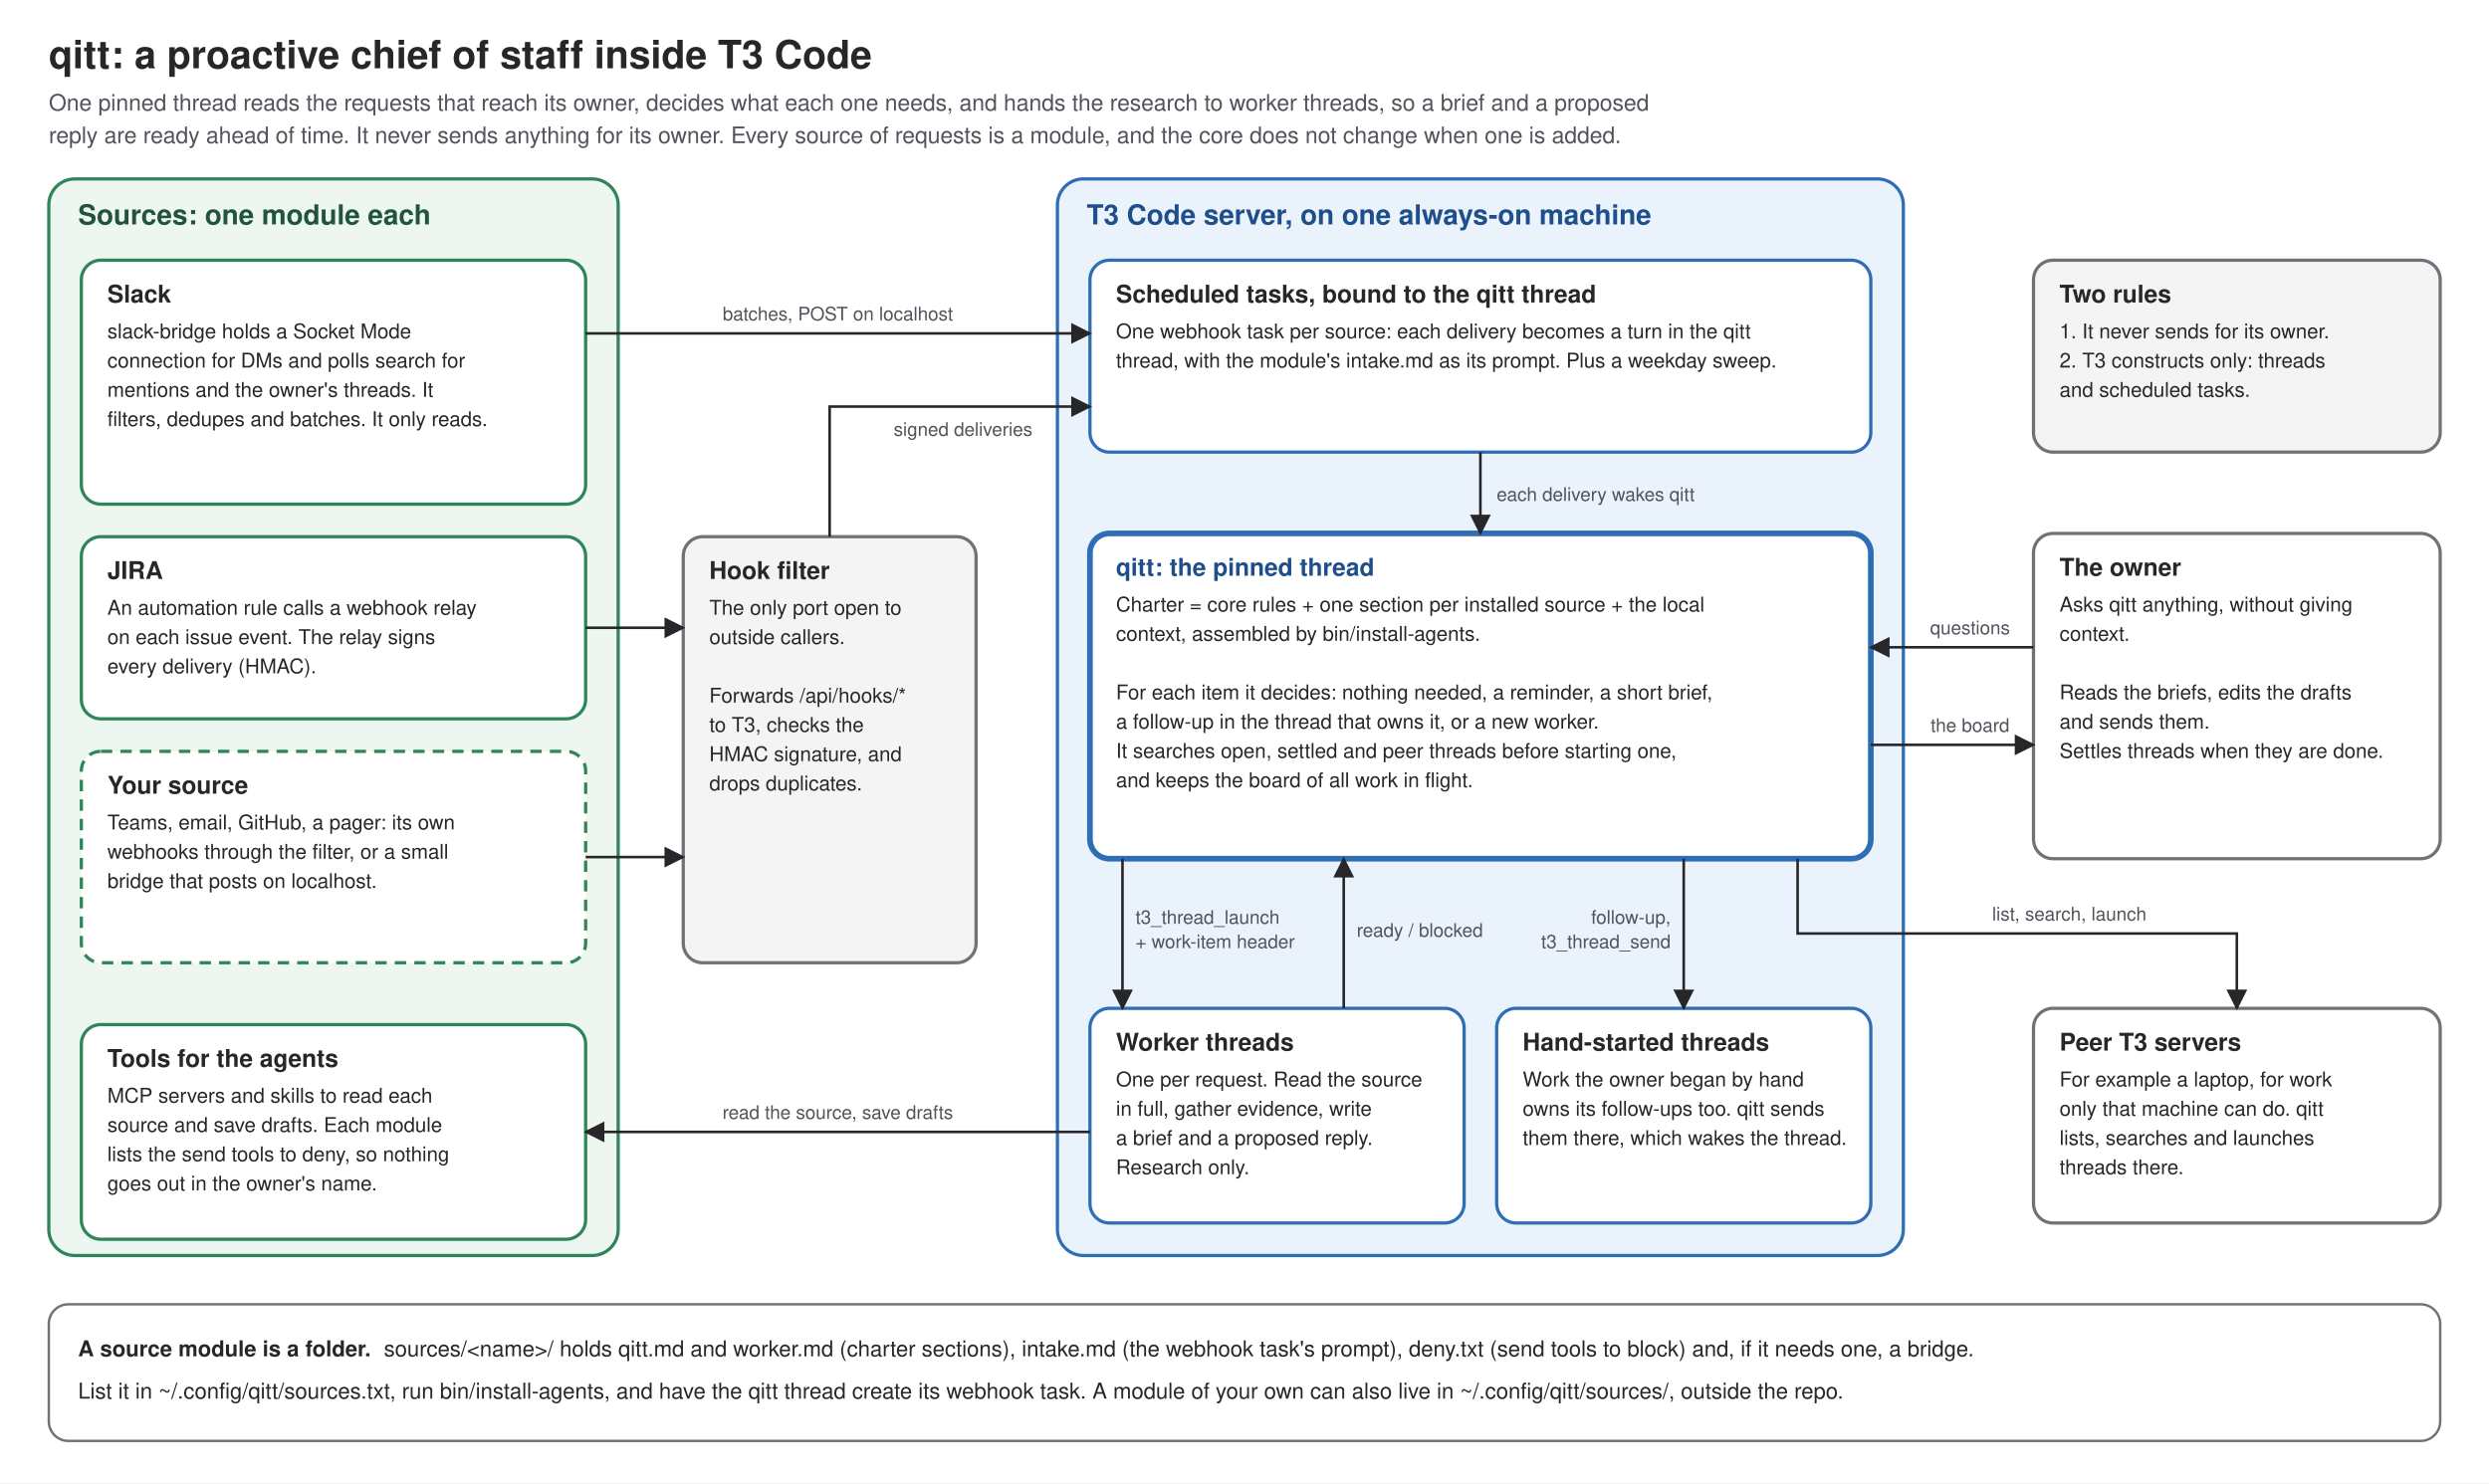
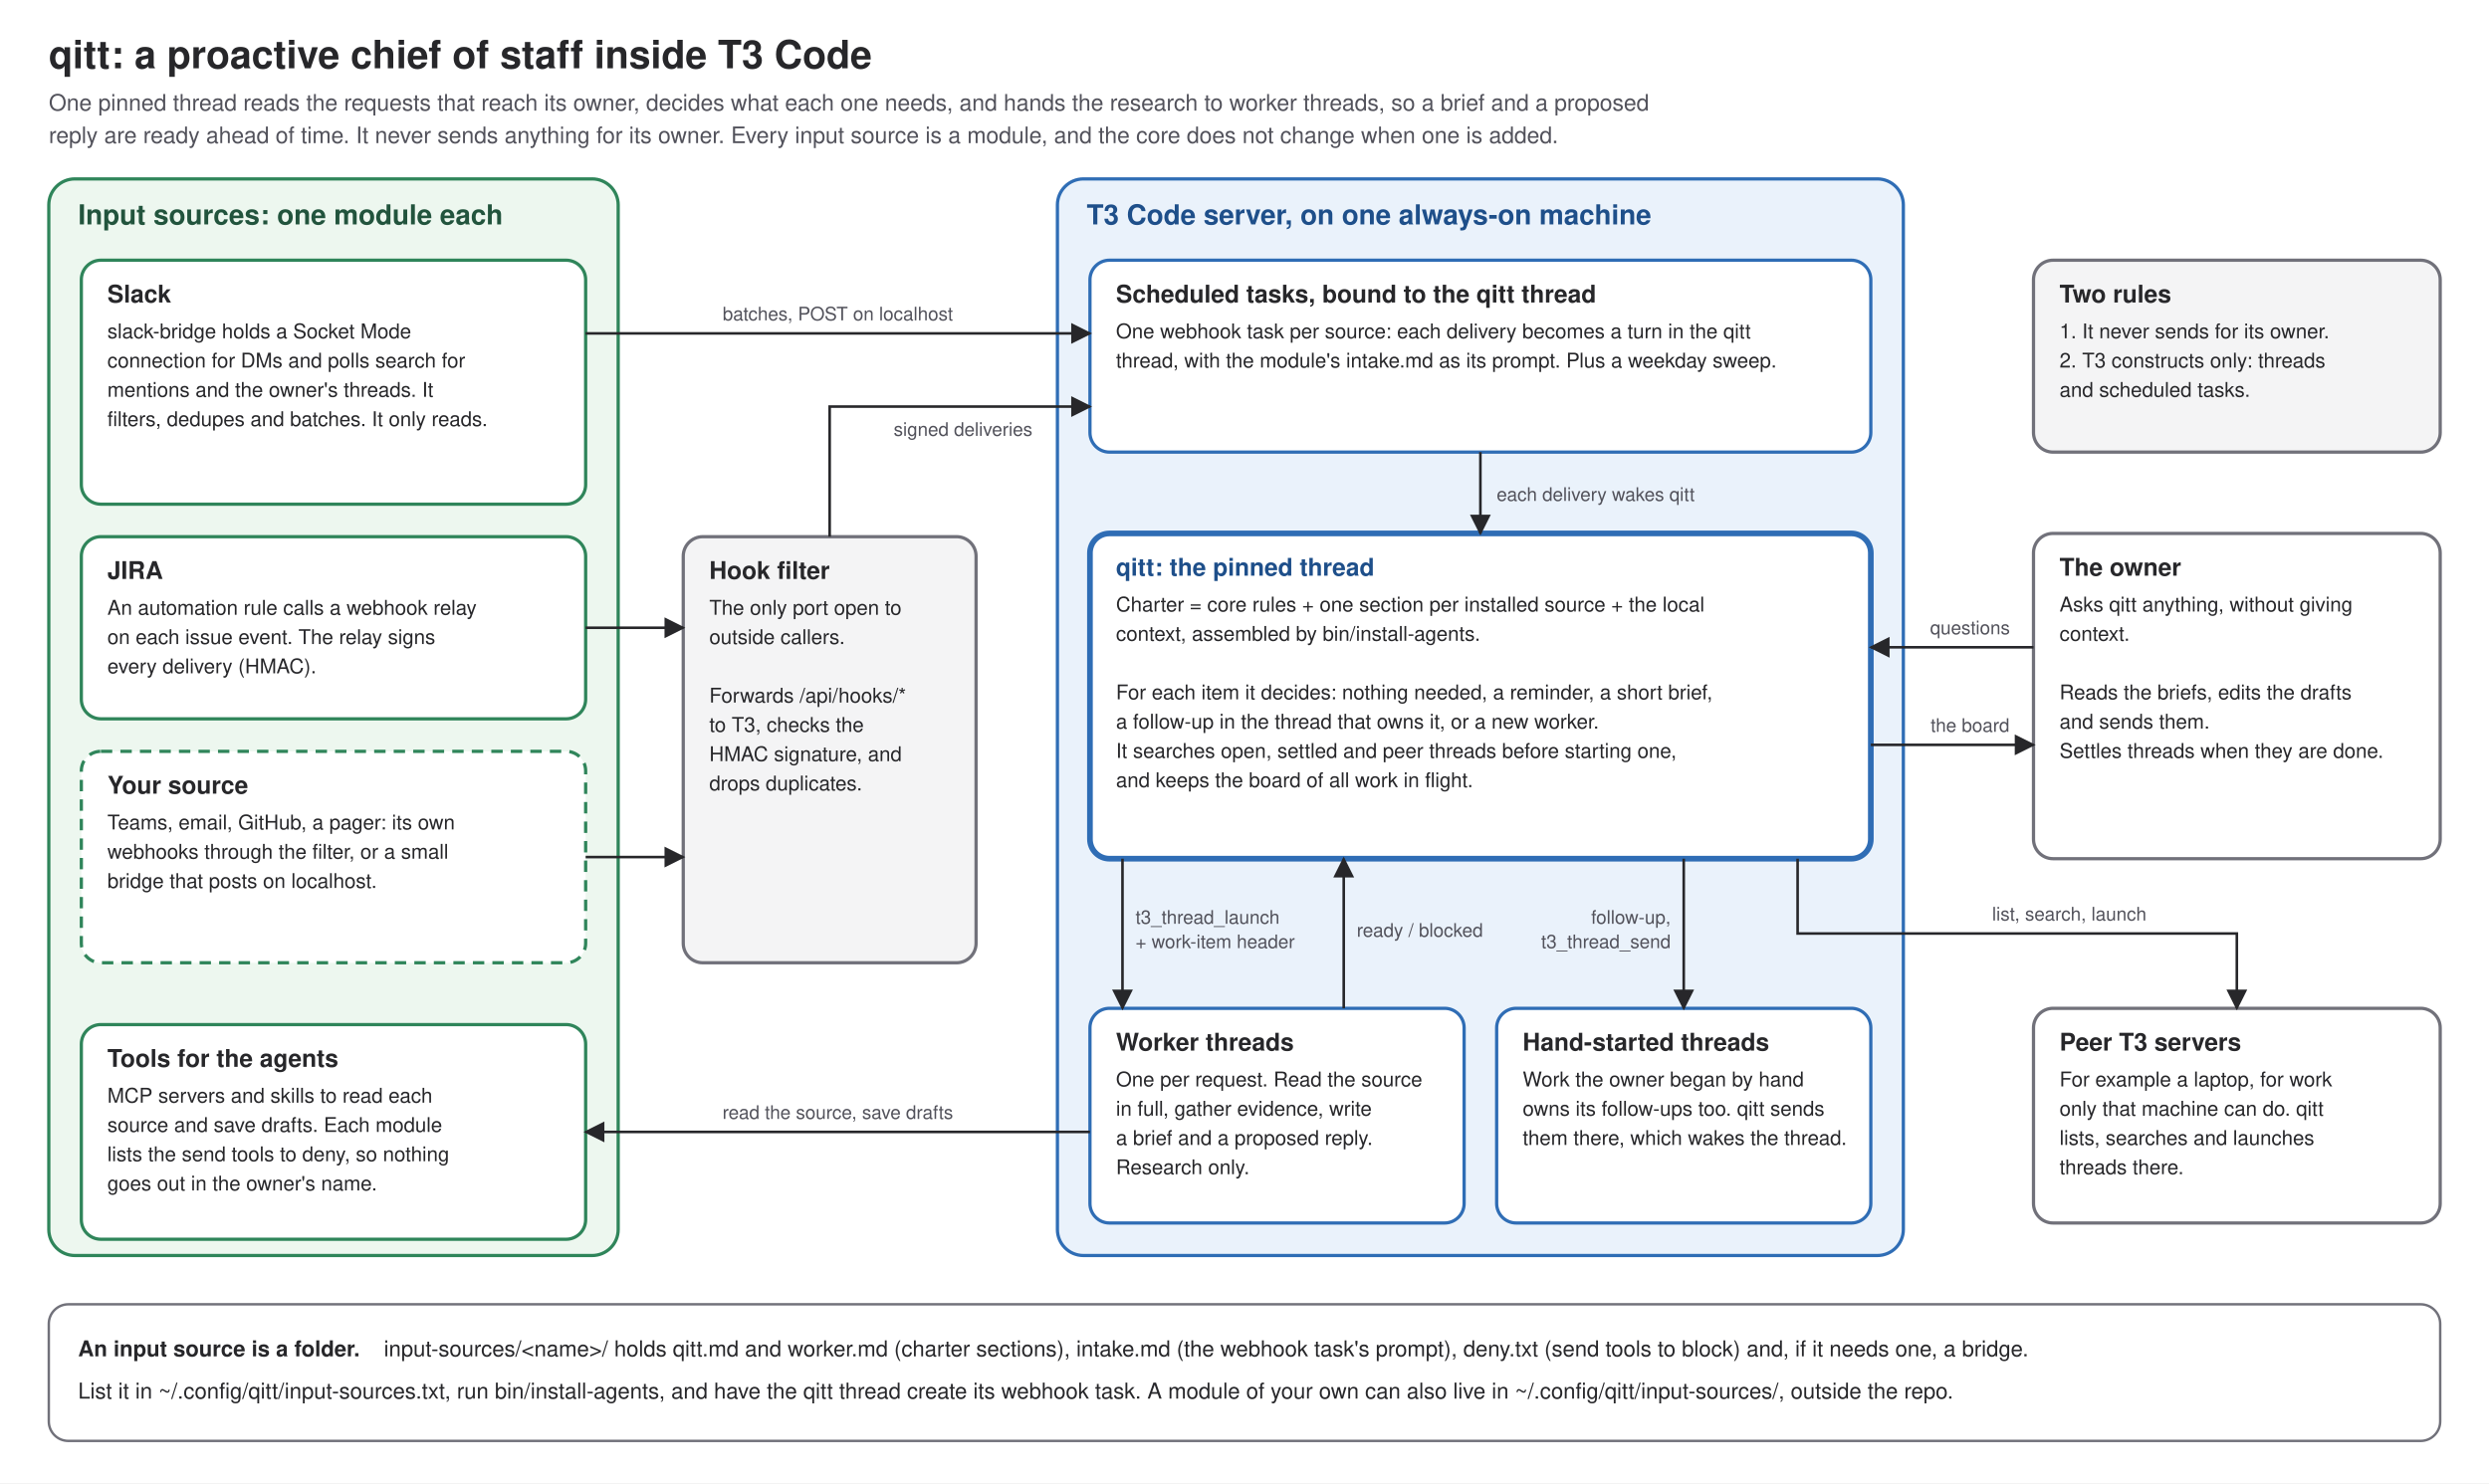
<svg xmlns="http://www.w3.org/2000/svg" width="1530" height="912" viewBox="0 0 1530 912">
  <defs>
    <marker id="head" viewBox="0 0 10 10" refX="9" refY="5" markerWidth="8" markerHeight="8" orient="auto-start-reverse">
      <path d="M0,0 L10,5 L0,10 z" fill="#27272a" />
    </marker>
  </defs>
  <rect x="0" y="0" width="1530" height="912" fill="#ffffff" />
  <text x="30" y="42" font-family="Helvetica, Arial, sans-serif" font-size="24" font-weight="bold" fill="#27272a" text-anchor="start">qitt: a proactive chief of staff inside T3 Code</text>
  <text x="30" y="68" font-family="Helvetica, Arial, sans-serif" font-size="14" font-weight="normal" fill="#52525b" text-anchor="start">One pinned thread reads the requests that reach its owner, decides what each one needs, and hands the research to worker threads, so a brief and a proposed</text>
-   <text x="30" y="88" font-family="Helvetica, Arial, sans-serif" font-size="14" font-weight="normal" fill="#52525b" text-anchor="start">reply are ready ahead of time. It never sends anything for its owner. Every source of requests is a module, and the core does not change when one is added.</text>
+   <text x="30" y="88" font-family="Helvetica, Arial, sans-serif" font-size="14" font-weight="normal" fill="#52525b" text-anchor="start">reply are ready ahead of time. It never sends anything for its owner. Every input source is a module, and the core does not change when one is added.</text>
  <rect x="30" y="110" width="350" height="662" rx="16" fill="#edf7ef" stroke="#2f855a" stroke-width="2" />
-   <text x="48" y="138" font-family="Helvetica, Arial, sans-serif" font-size="17" font-weight="bold" fill="#22543d" text-anchor="start">Sources: one module each</text>
+   <text x="48" y="138" font-family="Helvetica, Arial, sans-serif" font-size="17" font-weight="bold" fill="#22543d" text-anchor="start">Input sources: one module each</text>
  <rect x="50" y="160" width="310" height="150" rx="12" fill="#ffffff" stroke="#2f855a" stroke-width="2" />
  <text x="66" y="186" font-family="Helvetica, Arial, sans-serif" font-size="15" font-weight="bold" fill="#27272a" text-anchor="start">Slack</text>
  <text x="66" y="208" font-family="Helvetica, Arial, sans-serif" font-size="12.5" font-weight="normal" fill="#27272a" text-anchor="start">slack-bridge holds a Socket Mode</text>
  <text x="66" y="226" font-family="Helvetica, Arial, sans-serif" font-size="12.5" font-weight="normal" fill="#27272a" text-anchor="start">connection for DMs and polls search for</text>
  <text x="66" y="244" font-family="Helvetica, Arial, sans-serif" font-size="12.5" font-weight="normal" fill="#27272a" text-anchor="start">mentions and the owner's threads. It</text>
  <text x="66" y="262" font-family="Helvetica, Arial, sans-serif" font-size="12.5" font-weight="normal" fill="#27272a" text-anchor="start">filters, dedupes and batches. It only reads.</text>
  <rect x="50" y="330" width="310" height="112" rx="12" fill="#ffffff" stroke="#2f855a" stroke-width="2" />
  <text x="66" y="356" font-family="Helvetica, Arial, sans-serif" font-size="15" font-weight="bold" fill="#27272a" text-anchor="start">JIRA</text>
  <text x="66" y="378" font-family="Helvetica, Arial, sans-serif" font-size="12.5" font-weight="normal" fill="#27272a" text-anchor="start">An automation rule calls a webhook relay</text>
  <text x="66" y="396" font-family="Helvetica, Arial, sans-serif" font-size="12.5" font-weight="normal" fill="#27272a" text-anchor="start">on each issue event. The relay signs</text>
  <text x="66" y="414" font-family="Helvetica, Arial, sans-serif" font-size="12.5" font-weight="normal" fill="#27272a" text-anchor="start">every delivery (HMAC).</text>
  <rect x="50" y="462" width="310" height="130" rx="12" fill="#ffffff" stroke="#2f855a" stroke-width="2" stroke-dasharray="7 5" />
  <text x="66" y="488" font-family="Helvetica, Arial, sans-serif" font-size="15" font-weight="bold" fill="#27272a" text-anchor="start">Your source</text>
  <text x="66" y="510" font-family="Helvetica, Arial, sans-serif" font-size="12.5" font-weight="normal" fill="#27272a" text-anchor="start">Teams, email, GitHub, a pager: its own</text>
  <text x="66" y="528" font-family="Helvetica, Arial, sans-serif" font-size="12.5" font-weight="normal" fill="#27272a" text-anchor="start">webhooks through the filter, or a small</text>
  <text x="66" y="546" font-family="Helvetica, Arial, sans-serif" font-size="12.5" font-weight="normal" fill="#27272a" text-anchor="start">bridge that posts on localhost.</text>
  <rect x="50" y="630" width="310" height="132" rx="12" fill="#ffffff" stroke="#2f855a" stroke-width="2" />
  <text x="66" y="656" font-family="Helvetica, Arial, sans-serif" font-size="15" font-weight="bold" fill="#27272a" text-anchor="start">Tools for the agents</text>
  <text x="66" y="678" font-family="Helvetica, Arial, sans-serif" font-size="12.5" font-weight="normal" fill="#27272a" text-anchor="start">MCP servers and skills to read each</text>
  <text x="66" y="696" font-family="Helvetica, Arial, sans-serif" font-size="12.5" font-weight="normal" fill="#27272a" text-anchor="start">source and save drafts. Each module</text>
  <text x="66" y="714" font-family="Helvetica, Arial, sans-serif" font-size="12.5" font-weight="normal" fill="#27272a" text-anchor="start">lists the send tools to deny, so nothing</text>
  <text x="66" y="732" font-family="Helvetica, Arial, sans-serif" font-size="12.5" font-weight="normal" fill="#27272a" text-anchor="start">goes out in the owner's name.</text>
  <rect x="420" y="330" width="180" height="262" rx="12" fill="#f4f4f5" stroke="#71717a" stroke-width="2" />
  <text x="436" y="356" font-family="Helvetica, Arial, sans-serif" font-size="15" font-weight="bold" fill="#27272a" text-anchor="start">Hook filter</text>
  <text x="436" y="378" font-family="Helvetica, Arial, sans-serif" font-size="12.5" font-weight="normal" fill="#27272a" text-anchor="start">The only port open to</text>
  <text x="436" y="396" font-family="Helvetica, Arial, sans-serif" font-size="12.5" font-weight="normal" fill="#27272a" text-anchor="start">outside callers.</text>
  <text x="436" y="414" font-family="Helvetica, Arial, sans-serif" font-size="12.5" font-weight="normal" fill="#27272a" text-anchor="start" />
  <text x="436" y="432" font-family="Helvetica, Arial, sans-serif" font-size="12.5" font-weight="normal" fill="#27272a" text-anchor="start">Forwards /api/hooks/*</text>
  <text x="436" y="450" font-family="Helvetica, Arial, sans-serif" font-size="12.5" font-weight="normal" fill="#27272a" text-anchor="start">to T3, checks the</text>
  <text x="436" y="468" font-family="Helvetica, Arial, sans-serif" font-size="12.5" font-weight="normal" fill="#27272a" text-anchor="start">HMAC signature, and</text>
  <text x="436" y="486" font-family="Helvetica, Arial, sans-serif" font-size="12.5" font-weight="normal" fill="#27272a" text-anchor="start">drops duplicates.</text>
  <rect x="650" y="110" width="520" height="662" rx="16" fill="#eaf2fb" stroke="#2f6db5" stroke-width="2" />
  <text x="668" y="138" font-family="Helvetica, Arial, sans-serif" font-size="17" font-weight="bold" fill="#1e4f8a" text-anchor="start">T3 Code server, on one always-on machine</text>
  <rect x="670" y="160" width="480" height="118" rx="12" fill="#ffffff" stroke="#2f6db5" stroke-width="2" />
  <text x="686" y="186" font-family="Helvetica, Arial, sans-serif" font-size="15" font-weight="bold" fill="#27272a" text-anchor="start">Scheduled tasks, bound to the qitt thread</text>
  <text x="686" y="208" font-family="Helvetica, Arial, sans-serif" font-size="12.5" font-weight="normal" fill="#27272a" text-anchor="start">One webhook task per source: each delivery becomes a turn in the qitt</text>
  <text x="686" y="226" font-family="Helvetica, Arial, sans-serif" font-size="12.5" font-weight="normal" fill="#27272a" text-anchor="start">thread, with the module's intake.md as its prompt. Plus a weekday sweep.</text>
  <rect x="670" y="328" width="480" height="200" rx="12" fill="#ffffff" stroke="#2f6db5" stroke-width="3.5" />
  <text x="686" y="354" font-family="Helvetica, Arial, sans-serif" font-size="15" font-weight="bold" fill="#1e4f8a" text-anchor="start">qitt: the pinned thread</text>
  <text x="686" y="376" font-family="Helvetica, Arial, sans-serif" font-size="12.5" font-weight="normal" fill="#27272a" text-anchor="start">Charter = core rules + one section per installed source + the local</text>
  <text x="686" y="394" font-family="Helvetica, Arial, sans-serif" font-size="12.5" font-weight="normal" fill="#27272a" text-anchor="start">context, assembled by bin/install-agents.</text>
  <text x="686" y="412" font-family="Helvetica, Arial, sans-serif" font-size="12.5" font-weight="normal" fill="#27272a" text-anchor="start" />
  <text x="686" y="430" font-family="Helvetica, Arial, sans-serif" font-size="12.5" font-weight="normal" fill="#27272a" text-anchor="start">For each item it decides: nothing needed, a reminder, a short brief,</text>
  <text x="686" y="448" font-family="Helvetica, Arial, sans-serif" font-size="12.5" font-weight="normal" fill="#27272a" text-anchor="start">a follow-up in the thread that owns it, or a new worker.</text>
  <text x="686" y="466" font-family="Helvetica, Arial, sans-serif" font-size="12.5" font-weight="normal" fill="#27272a" text-anchor="start">It searches open, settled and peer threads before starting one,</text>
  <text x="686" y="484" font-family="Helvetica, Arial, sans-serif" font-size="12.5" font-weight="normal" fill="#27272a" text-anchor="start">and keeps the board of all work in flight.</text>
  <rect x="670" y="620" width="230" height="132" rx="12" fill="#ffffff" stroke="#2f6db5" stroke-width="2" />
  <text x="686" y="646" font-family="Helvetica, Arial, sans-serif" font-size="15" font-weight="bold" fill="#27272a" text-anchor="start">Worker threads</text>
  <text x="686" y="668" font-family="Helvetica, Arial, sans-serif" font-size="12.5" font-weight="normal" fill="#27272a" text-anchor="start">One per request. Read the source</text>
  <text x="686" y="686" font-family="Helvetica, Arial, sans-serif" font-size="12.5" font-weight="normal" fill="#27272a" text-anchor="start">in full, gather evidence, write</text>
  <text x="686" y="704" font-family="Helvetica, Arial, sans-serif" font-size="12.5" font-weight="normal" fill="#27272a" text-anchor="start">a brief and a proposed reply.</text>
  <text x="686" y="722" font-family="Helvetica, Arial, sans-serif" font-size="12.5" font-weight="normal" fill="#27272a" text-anchor="start">Research only.</text>
  <rect x="920" y="620" width="230" height="132" rx="12" fill="#ffffff" stroke="#2f6db5" stroke-width="2" />
  <text x="936" y="646" font-family="Helvetica, Arial, sans-serif" font-size="15" font-weight="bold" fill="#27272a" text-anchor="start">Hand-started threads</text>
  <text x="936" y="668" font-family="Helvetica, Arial, sans-serif" font-size="12.5" font-weight="normal" fill="#27272a" text-anchor="start">Work the owner began by hand</text>
  <text x="936" y="686" font-family="Helvetica, Arial, sans-serif" font-size="12.5" font-weight="normal" fill="#27272a" text-anchor="start">owns its follow-ups too. qitt sends</text>
  <text x="936" y="704" font-family="Helvetica, Arial, sans-serif" font-size="12.5" font-weight="normal" fill="#27272a" text-anchor="start">them there, which wakes the thread.</text>
  <rect x="1250" y="160" width="250" height="118" rx="12" fill="#f4f4f5" stroke="#71717a" stroke-width="2" />
  <text x="1266" y="186" font-family="Helvetica, Arial, sans-serif" font-size="15" font-weight="bold" fill="#27272a" text-anchor="start">Two rules</text>
  <text x="1266" y="208" font-family="Helvetica, Arial, sans-serif" font-size="12.5" font-weight="normal" fill="#27272a" text-anchor="start">1. It never sends for its owner.</text>
  <text x="1266" y="226" font-family="Helvetica, Arial, sans-serif" font-size="12.5" font-weight="normal" fill="#27272a" text-anchor="start">2. T3 constructs only: threads</text>
  <text x="1266" y="244" font-family="Helvetica, Arial, sans-serif" font-size="12.5" font-weight="normal" fill="#27272a" text-anchor="start">and scheduled tasks.</text>
  <rect x="1250" y="328" width="250" height="200" rx="12" fill="#ffffff" stroke="#71717a" stroke-width="2" />
  <text x="1266" y="354" font-family="Helvetica, Arial, sans-serif" font-size="15" font-weight="bold" fill="#27272a" text-anchor="start">The owner</text>
  <text x="1266" y="376" font-family="Helvetica, Arial, sans-serif" font-size="12.5" font-weight="normal" fill="#27272a" text-anchor="start">Asks qitt anything, without giving</text>
  <text x="1266" y="394" font-family="Helvetica, Arial, sans-serif" font-size="12.5" font-weight="normal" fill="#27272a" text-anchor="start">context.</text>
  <text x="1266" y="412" font-family="Helvetica, Arial, sans-serif" font-size="12.5" font-weight="normal" fill="#27272a" text-anchor="start" />
  <text x="1266" y="430" font-family="Helvetica, Arial, sans-serif" font-size="12.5" font-weight="normal" fill="#27272a" text-anchor="start">Reads the briefs, edits the drafts</text>
  <text x="1266" y="448" font-family="Helvetica, Arial, sans-serif" font-size="12.5" font-weight="normal" fill="#27272a" text-anchor="start">and sends them.</text>
  <text x="1266" y="466" font-family="Helvetica, Arial, sans-serif" font-size="12.5" font-weight="normal" fill="#27272a" text-anchor="start">Settles threads when they are done.</text>
  <rect x="1250" y="620" width="250" height="132" rx="12" fill="#ffffff" stroke="#71717a" stroke-width="2" />
  <text x="1266" y="646" font-family="Helvetica, Arial, sans-serif" font-size="15" font-weight="bold" fill="#27272a" text-anchor="start">Peer T3 servers</text>
  <text x="1266" y="668" font-family="Helvetica, Arial, sans-serif" font-size="12.5" font-weight="normal" fill="#27272a" text-anchor="start">For example a laptop, for work</text>
  <text x="1266" y="686" font-family="Helvetica, Arial, sans-serif" font-size="12.5" font-weight="normal" fill="#27272a" text-anchor="start">only that machine can do. qitt</text>
  <text x="1266" y="704" font-family="Helvetica, Arial, sans-serif" font-size="12.5" font-weight="normal" fill="#27272a" text-anchor="start">lists, searches and launches</text>
  <text x="1266" y="722" font-family="Helvetica, Arial, sans-serif" font-size="12.5" font-weight="normal" fill="#27272a" text-anchor="start">threads there.</text>
  <path d="M360,205 L670,205" fill="none" stroke="#27272a" stroke-width="1.6" marker-end="url(#head)" />
  <text x="515" y="197" font-family="Helvetica, Arial, sans-serif" font-size="11.5" font-weight="normal" fill="#52525b" text-anchor="middle">batches, POST on localhost</text>
  <path d="M360,386 L420,386" fill="none" stroke="#27272a" stroke-width="1.6" marker-end="url(#head)" />
  <path d="M360,527 L420,527" fill="none" stroke="#27272a" stroke-width="1.6" marker-end="url(#head)" />
  <path d="M510,330 L510,250 L670,250" fill="none" stroke="#27272a" stroke-width="1.6" marker-end="url(#head)" />
  <text x="592" y="268" font-family="Helvetica, Arial, sans-serif" font-size="11.5" font-weight="normal" fill="#52525b" text-anchor="middle">signed deliveries</text>
  <path d="M910,278 L910,328" fill="none" stroke="#27272a" stroke-width="1.6" marker-end="url(#head)" />
  <text x="920" y="308" font-family="Helvetica, Arial, sans-serif" font-size="11.5" font-weight="normal" fill="#52525b" text-anchor="start">each delivery wakes qitt</text>
  <path d="M690,528 L690,620" fill="none" stroke="#27272a" stroke-width="1.6" marker-end="url(#head)" />
  <text x="698" y="568" font-family="Helvetica, Arial, sans-serif" font-size="11.5" font-weight="normal" fill="#52525b" text-anchor="start">t3_thread_launch</text>
  <text x="698" y="583" font-family="Helvetica, Arial, sans-serif" font-size="11.5" font-weight="normal" fill="#52525b" text-anchor="start">+ work-item header</text>
  <path d="M826,620 L826,528" fill="none" stroke="#27272a" stroke-width="1.6" marker-end="url(#head)" />
  <text x="834" y="576" font-family="Helvetica, Arial, sans-serif" font-size="11.5" font-weight="normal" fill="#52525b" text-anchor="start">ready / blocked</text>
  <path d="M1035,528 L1035,620" fill="none" stroke="#27272a" stroke-width="1.6" marker-end="url(#head)" />
  <text x="1027" y="568" font-family="Helvetica, Arial, sans-serif" font-size="11.5" font-weight="normal" fill="#52525b" text-anchor="end">follow-up,</text>
  <text x="1027" y="583" font-family="Helvetica, Arial, sans-serif" font-size="11.5" font-weight="normal" fill="#52525b" text-anchor="end">t3_thread_send</text>
  <path d="M1105,528 L1105,574 L1375,574 L1375,620" fill="none" stroke="#27272a" stroke-width="1.6" marker-end="url(#head)" />
  <text x="1272" y="566" font-family="Helvetica, Arial, sans-serif" font-size="11.5" font-weight="normal" fill="#52525b" text-anchor="middle">list, search, launch</text>
  <path d="M1250,398 L1150,398" fill="none" stroke="#27272a" stroke-width="1.6" marker-end="url(#head)" />
  <text x="1211" y="390" font-family="Helvetica, Arial, sans-serif" font-size="11.5" font-weight="normal" fill="#52525b" text-anchor="middle">questions</text>
  <path d="M1150,458 L1250,458" fill="none" stroke="#27272a" stroke-width="1.6" marker-end="url(#head)" />
  <text x="1211" y="450" font-family="Helvetica, Arial, sans-serif" font-size="11.5" font-weight="normal" fill="#52525b" text-anchor="middle">the board</text>
  <path d="M670,696 L360,696" fill="none" stroke="#27272a" stroke-width="1.6" marker-end="url(#head)" />
  <text x="515" y="688" font-family="Helvetica, Arial, sans-serif" font-size="11.5" font-weight="normal" fill="#52525b" text-anchor="middle">read the source, save drafts</text>
  <rect x="30" y="802" width="1470" height="84" rx="12" fill="#ffffff" stroke="#71717a" stroke-width="1.5" />
-   <text x="48" y="834" font-family="Helvetica, Arial, sans-serif" font-size="13.5" font-weight="bold" fill="#27272a" text-anchor="start">A source module is a folder.</text>
-   <text x="236" y="834" font-family="Helvetica, Arial, sans-serif" font-size="13.5" font-weight="normal" fill="#27272a" text-anchor="start">sources/&lt;name&gt;/ holds qitt.md and worker.md (charter sections), intake.md (the webhook task's prompt), deny.txt (send tools to block) and, if it needs one, a bridge.</text>
-   <text x="48" y="860" font-family="Helvetica, Arial, sans-serif" font-size="13.5" font-weight="normal" fill="#27272a" text-anchor="start">List it in ~/.config/qitt/sources.txt, run bin/install-agents, and have the qitt thread create its webhook task. A module of your own can also live in ~/.config/qitt/sources/, outside the repo.</text>
+   <text x="48" y="834" font-family="Helvetica, Arial, sans-serif" font-size="13.5" font-weight="bold" fill="#27272a" text-anchor="start">An input source is a folder.</text>
+   <text x="236" y="834" font-family="Helvetica, Arial, sans-serif" font-size="13.5" font-weight="normal" fill="#27272a" text-anchor="start">input-sources/&lt;name&gt;/ holds qitt.md and worker.md (charter sections), intake.md (the webhook task's prompt), deny.txt (send tools to block) and, if it needs one, a bridge.</text>
+   <text x="48" y="860" font-family="Helvetica, Arial, sans-serif" font-size="13.5" font-weight="normal" fill="#27272a" text-anchor="start">List it in ~/.config/qitt/input-sources.txt, run bin/install-agents, and have the qitt thread create its webhook task. A module of your own can also live in ~/.config/qitt/input-sources/, outside the repo.</text>
</svg>
